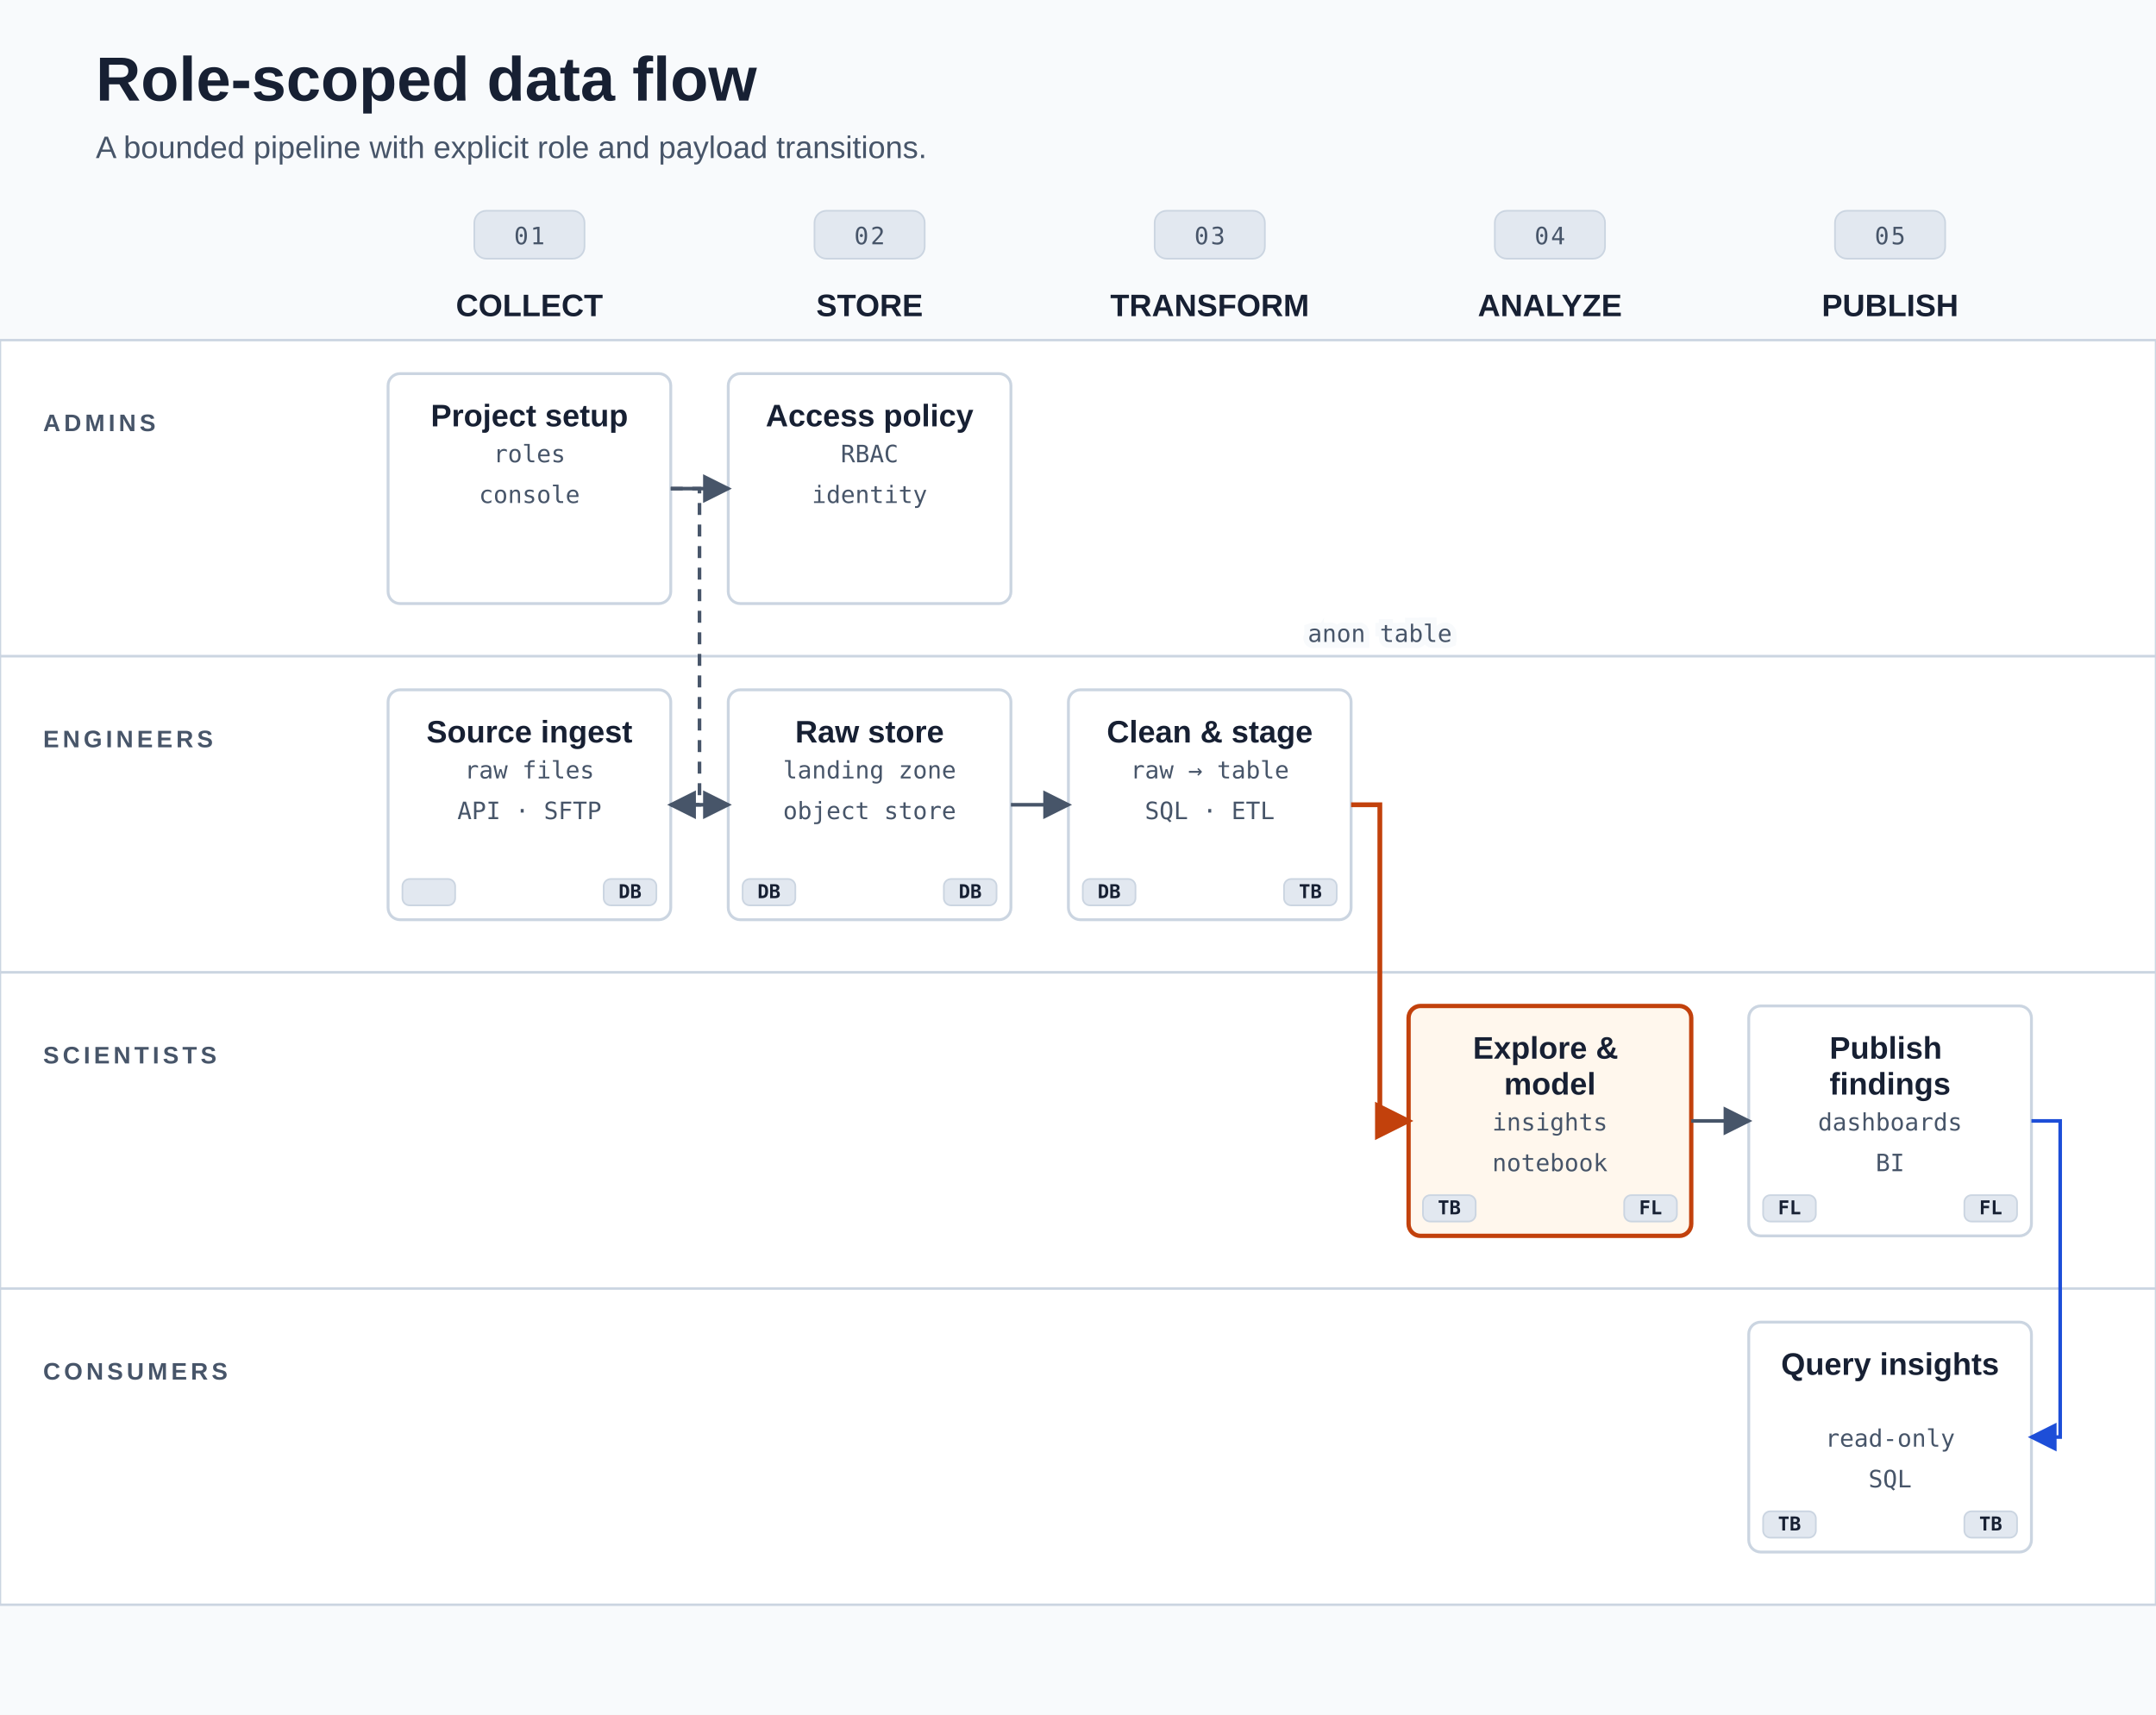
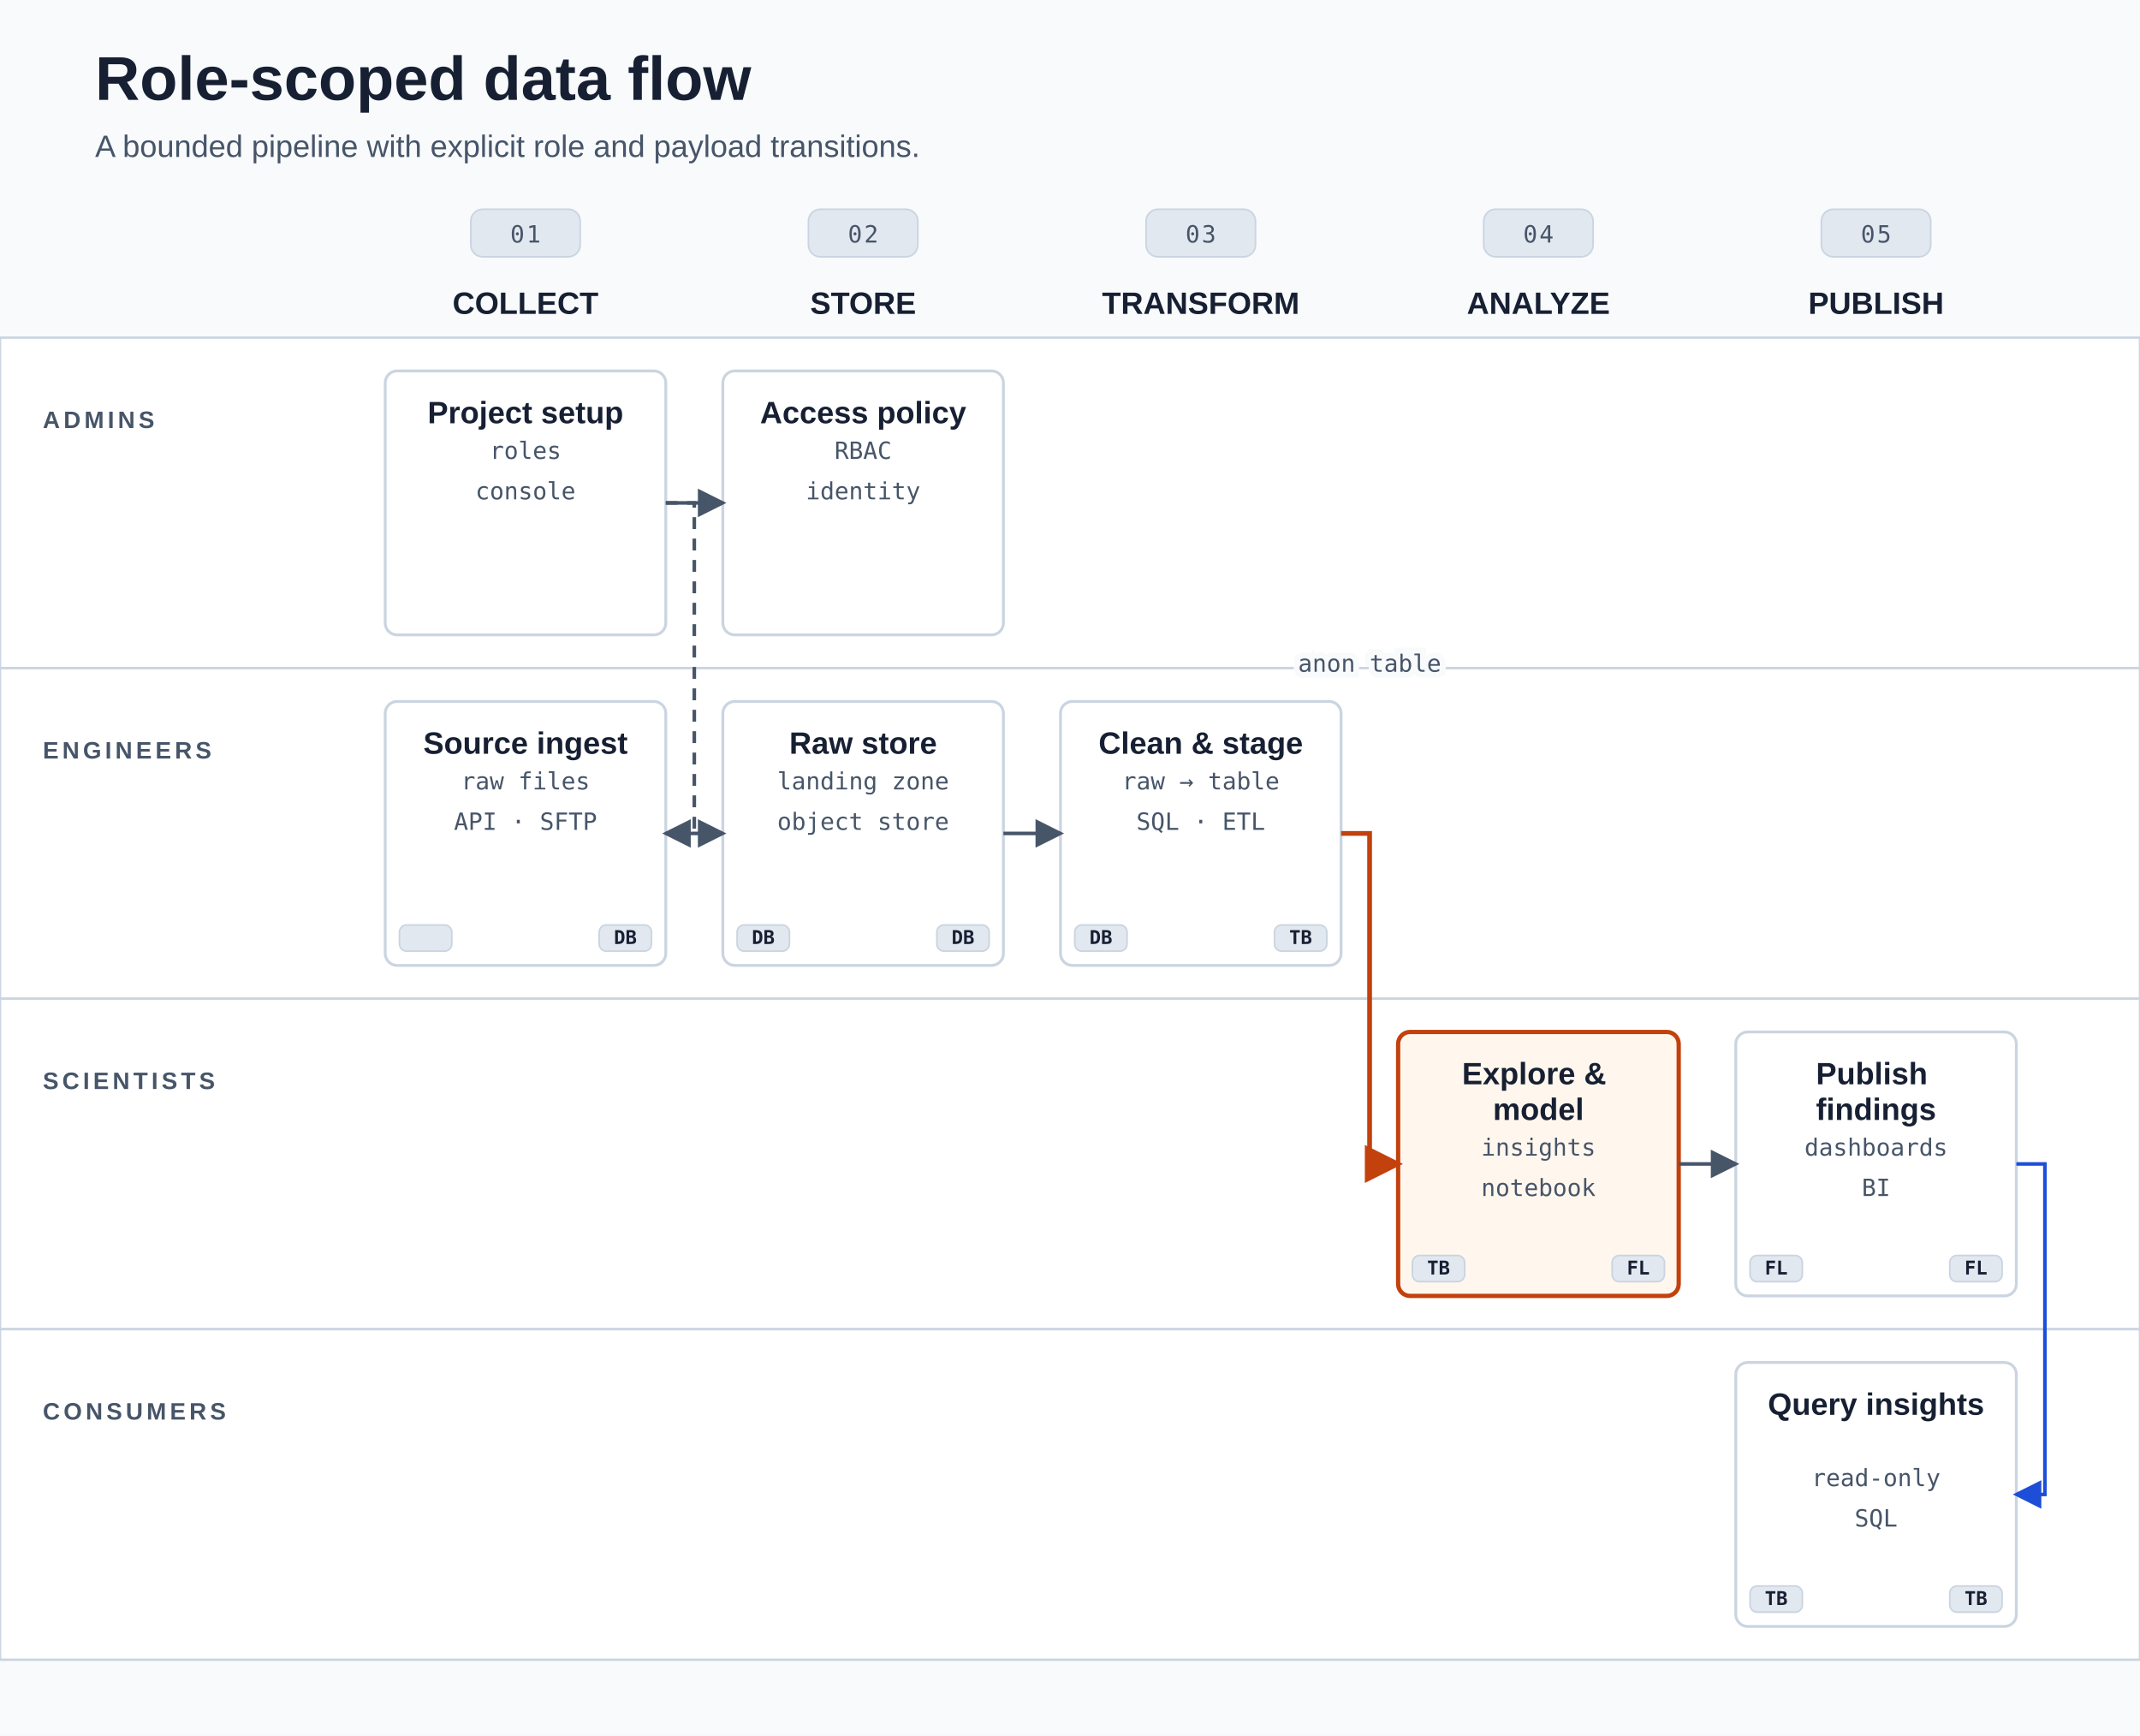
- <svg xmlns="http://www.w3.org/2000/svg" width="900" height="716" viewBox="0 0 900 716" role="img" aria-labelledby="notemd-gallery-data-flow-platform-title notemd-gallery-data-flow-platform-desc" data-notemd-renderer="notemd-reference-layouts@1.1.0" data-layout-safety="notemd-layout-safety@1.0.0">
+ <svg xmlns="http://www.w3.org/2000/svg" width="900" height="730" viewBox="0 0 900 730" role="img" aria-labelledby="notemd-gallery-data-flow-platform-title notemd-gallery-data-flow-platform-desc" data-notemd-renderer="notemd-reference-layouts@1.1.0" data-layout-safety="notemd-layout-safety@1.0.0">
  <style>
        .ref-canvas { fill: #f8fafc; }
        .ref-title { fill: #172033; font: 700 26px "Segoe UI", Arial, sans-serif; }
        .ref-summary { fill: #475569; font: 13px "Segoe UI", Arial, sans-serif; }
        .ref-zone { fill: #ffffff; stroke: #cbd5e1; stroke-width: 1; }
        .ref-zone-label { fill: #475569; font: 700 10px "Segoe UI", Arial, sans-serif; letter-spacing: 1.5px; }
        .ref-node { fill: #ffffff; stroke: #cbd5e1; stroke-width: 1.2; }
        .ref-node.focal { fill: #fff7ed; stroke: #c2410c; stroke-width: 1.8; }
        .ref-node.external { stroke-dasharray: 5 4; }
        .ref-node-label { fill: #172033; font: 600 13px "Segoe UI", Arial, sans-serif; }
        .ref-header-label { fill: #ffffff; font: 600 11px "Segoe UI", Arial, sans-serif; }
        .ref-node-sub { fill: #475569; font: 10px Consolas, monospace; }
+         .ref-source-label { fill: #475569; font: 12px "Segoe UI", Arial, sans-serif; }
        .ref-hub-label { fill: #f8fafc; font: 600 13px "Segoe UI", Arial, sans-serif; }
        .ref-hub-sub { fill: #e2e8f0; font: 10px Consolas, monospace; }
        .ref-edge { fill: none; stroke: #475569; stroke-width: 1.5; }
        .ref-edge.accent { stroke: #c2410c; stroke-width: 2; marker-end: url(#notemd-reference-arrow-accent); }
        .ref-edge.link { stroke: #1d4ed8; marker-end: url(#notemd-reference-arrow-link); }
        .ref-edge.trigger { stroke-dasharray: 5 4; }
        .ref-edge.dashed { stroke-dasharray: 5 4; }
        .ref-edge-label { fill: #475569; font: 10px Consolas, monospace; paint-order: stroke; stroke: #f8fafc; stroke-width: 5px; }
        .ref-axis { stroke: #cbd5e1; stroke-width: 1; }
        .ref-axis-label { fill: #475569; font: 10px Consolas, monospace; }
        .ref-chip { fill: #e2e8f0; stroke: #cbd5e1; stroke-width: .7; }
        .ref-chip-text { fill: #172033; font: 700 8px Consolas, monospace; }
        .ref-focal-fill { fill: #fff7ed; stroke: #c2410c; stroke-width: 1.8; }
        .ref-caption { fill: #475569; font: 10px Consolas, monospace; letter-spacing: .8px; }
    </style>
  <defs>
    <marker id="notemd-reference-arrow" markerWidth="8" markerHeight="8" refX="7" refY="4" orient="auto">
      <path d="M0 0 L8 4 L0 8 Z" fill="#475569" />
    </marker>
    <marker id="notemd-reference-arrow-accent" markerWidth="8" markerHeight="8" refX="7" refY="4" orient="auto">
      <path d="M0 0 L8 4 L0 8 Z" fill="#c2410c" />
    </marker>
    <marker id="notemd-reference-arrow-link" markerWidth="8" markerHeight="8" refX="7" refY="4" orient="auto">
      <path d="M0 0 L8 4 L0 8 Z" fill="#1d4ed8" />
    </marker>
  </defs>
-   <rect class="ref-canvas" x="0" y="0" width="900" height="716" />
+   <rect class="ref-canvas" x="0" y="0" width="900" height="730" />
  <text x="40" y="42" text-anchor="start" class="ref-title" data-layout-safety="notemd-layout-safety@1.0.0">
    <tspan x="40" dy="0">Role-scoped data flow</tspan>
  </text>
  <text x="40" y="66" text-anchor="start" class="ref-summary" data-layout-safety="notemd-layout-safety@1.0.0">
    <tspan x="40" dy="0">A bounded pipeline with explicit role and payload transitions.</tspan>
  </text>
  <g id="reference-step-collect">
    <rect class="ref-chip" x="198" y="88" width="46" height="20" rx="5" />
    <text class="ref-caption" x="221" y="102" text-anchor="middle">01</text>
    <text x="221" y="132" text-anchor="middle" class="ref-node-label" data-layout-safety="notemd-layout-safety@1.0.0">
      <tspan x="221" dy="0">COLLECT</tspan>
    </text>
  </g>
  <g id="reference-step-store">
    <rect class="ref-chip" x="340" y="88" width="46" height="20" rx="5" />
    <text class="ref-caption" x="363" y="102" text-anchor="middle">02</text>
    <text x="363" y="132" text-anchor="middle" class="ref-node-label" data-layout-safety="notemd-layout-safety@1.0.0">
      <tspan x="363" dy="0">STORE</tspan>
    </text>
  </g>
  <g id="reference-step-transform">
    <rect class="ref-chip" x="482" y="88" width="46" height="20" rx="5" />
    <text class="ref-caption" x="505" y="102" text-anchor="middle">03</text>
    <text x="505" y="132" text-anchor="middle" class="ref-node-label" data-layout-safety="notemd-layout-safety@1.0.0">
      <tspan x="505" dy="0">TRANSFORM</tspan>
    </text>
  </g>
  <g id="reference-step-analyze">
    <rect class="ref-chip" x="624" y="88" width="46" height="20" rx="5" />
    <text class="ref-caption" x="647" y="102" text-anchor="middle">04</text>
    <text x="647" y="132" text-anchor="middle" class="ref-node-label" data-layout-safety="notemd-layout-safety@1.0.0">
      <tspan x="647" dy="0">ANALYZE</tspan>
    </text>
  </g>
  <g id="reference-step-publish">
    <rect class="ref-chip" x="766" y="88" width="46" height="20" rx="5" />
    <text class="ref-caption" x="789" y="102" text-anchor="middle">05</text>
    <text x="789" y="132" text-anchor="middle" class="ref-node-label" data-layout-safety="notemd-layout-safety@1.0.0">
      <tspan x="789" dy="0">PUBLISH</tspan>
    </text>
  </g>
  <g id="reference-lane-admin">
-     <rect class="ref-zone" x="0" y="142" width="900" height="132" rx="0" />
+     <rect class="ref-zone" x="0" y="142" width="900" height="139" rx="0" />
    <text x="18" y="180" text-anchor="start" class="ref-zone-label" data-layout-safety="notemd-layout-safety@1.0.0">
      <tspan x="18" dy="0">ADMINS</tspan>
    </text>
  </g>
  <g id="reference-lane-engineer">
-     <rect class="ref-zone" x="0" y="274" width="900" height="132" rx="0" />
-     <text x="18" y="312" text-anchor="start" class="ref-zone-label" data-layout-safety="notemd-layout-safety@1.0.0">
+     <rect class="ref-zone" x="0" y="281" width="900" height="139" rx="0" />
+     <text x="18" y="319" text-anchor="start" class="ref-zone-label" data-layout-safety="notemd-layout-safety@1.0.0">
      <tspan x="18" dy="0">ENGINEERS</tspan>
    </text>
  </g>
  <g id="reference-lane-scientist">
-     <rect class="ref-zone" x="0" y="406" width="900" height="132" rx="0" />
-     <text x="18" y="444" text-anchor="start" class="ref-zone-label" data-layout-safety="notemd-layout-safety@1.0.0">
+     <rect class="ref-zone" x="0" y="420" width="900" height="139" rx="0" />
+     <text x="18" y="458" text-anchor="start" class="ref-zone-label" data-layout-safety="notemd-layout-safety@1.0.0">
      <tspan x="18" dy="0">SCIENTISTS</tspan>
    </text>
  </g>
  <g id="reference-lane-consumer">
-     <rect class="ref-zone" x="0" y="538" width="900" height="132" rx="0" />
-     <text x="18" y="576" text-anchor="start" class="ref-zone-label" data-layout-safety="notemd-layout-safety@1.0.0">
+     <rect class="ref-zone" x="0" y="559" width="900" height="139" rx="0" />
+     <text x="18" y="597" text-anchor="start" class="ref-zone-label" data-layout-safety="notemd-layout-safety@1.0.0">
      <tspan x="18" dy="0">CONSUMERS</tspan>
    </text>
  </g>
  <g id="reference-cell-admin-collect">
-     <rect class="ref-node" x="162" y="156" width="118" height="96" rx="5" />
+     <rect class="ref-node" x="162" y="156" width="118" height="111" rx="5" />
    <text x="221" y="178" text-anchor="middle" class="ref-node-label" data-layout-safety="notemd-layout-safety@1.0.0">
      <tspan x="221" dy="0">Project setup</tspan>
    </text>
    <text x="221" y="193" text-anchor="middle" class="ref-node-sub" data-layout-safety="notemd-layout-safety@1.0.0">
      <tspan x="221" dy="0">roles</tspan>
    </text>
    <text x="221" y="210" text-anchor="middle" class="ref-node-sub" data-layout-safety="notemd-layout-safety@1.0.0">
      <tspan x="221" dy="0">console</tspan>
    </text>
  </g>
  <g id="reference-cell-admin-store">
-     <rect class="ref-node" x="304" y="156" width="118" height="96" rx="5" />
+     <rect class="ref-node" x="304" y="156" width="118" height="111" rx="5" />
    <text x="363" y="178" text-anchor="middle" class="ref-node-label" data-layout-safety="notemd-layout-safety@1.0.0">
      <tspan x="363" dy="0">Access policy</tspan>
    </text>
    <text x="363" y="193" text-anchor="middle" class="ref-node-sub" data-layout-safety="notemd-layout-safety@1.0.0">
      <tspan x="363" dy="0">RBAC</tspan>
    </text>
    <text x="363" y="210" text-anchor="middle" class="ref-node-sub" data-layout-safety="notemd-layout-safety@1.0.0">
      <tspan x="363" dy="0">identity</tspan>
    </text>
  </g>
  <g id="reference-cell-engineer-collect">
-     <rect class="ref-node" x="162" y="288" width="118" height="96" rx="5" />
-     <text x="221" y="310" text-anchor="middle" class="ref-node-label" data-layout-safety="notemd-layout-safety@1.0.0">
+     <rect class="ref-node" x="162" y="295" width="118" height="111" rx="5" />
+     <text x="221" y="317" text-anchor="middle" class="ref-node-label" data-layout-safety="notemd-layout-safety@1.0.0">
      <tspan x="221" dy="0">Source ingest</tspan>
    </text>
-     <text x="221" y="325" text-anchor="middle" class="ref-node-sub" data-layout-safety="notemd-layout-safety@1.0.0">
+     <text x="221" y="332" text-anchor="middle" class="ref-node-sub" data-layout-safety="notemd-layout-safety@1.0.0">
      <tspan x="221" dy="0">raw files</tspan>
    </text>
-     <text x="221" y="342" text-anchor="middle" class="ref-node-sub" data-layout-safety="notemd-layout-safety@1.0.0">
+     <text x="221" y="349" text-anchor="middle" class="ref-node-sub" data-layout-safety="notemd-layout-safety@1.0.0">
      <tspan x="221" dy="0">API · SFTP</tspan>
    </text>
-     <rect class="ref-chip" x="168" y="367" width="22" height="11" rx="3" />
-     <text class="ref-chip-text" x="179" y="375" text-anchor="middle" />
-     <rect class="ref-chip" x="252" y="367" width="22" height="11" rx="3" />
-     <text class="ref-chip-text" x="263" y="375" text-anchor="middle">DB</text>
+     <rect class="ref-chip" x="168" y="389" width="22" height="11" rx="3" />
+     <text class="ref-chip-text" x="179" y="397" text-anchor="middle" />
+     <rect class="ref-chip" x="252" y="389" width="22" height="11" rx="3" />
+     <text class="ref-chip-text" x="263" y="397" text-anchor="middle">DB</text>
  </g>
  <g id="reference-cell-engineer-store">
-     <rect class="ref-node" x="304" y="288" width="118" height="96" rx="5" />
-     <text x="363" y="310" text-anchor="middle" class="ref-node-label" data-layout-safety="notemd-layout-safety@1.0.0">
+     <rect class="ref-node" x="304" y="295" width="118" height="111" rx="5" />
+     <text x="363" y="317" text-anchor="middle" class="ref-node-label" data-layout-safety="notemd-layout-safety@1.0.0">
      <tspan x="363" dy="0">Raw store</tspan>
    </text>
-     <text x="363" y="325" text-anchor="middle" class="ref-node-sub" data-layout-safety="notemd-layout-safety@1.0.0">
+     <text x="363" y="332" text-anchor="middle" class="ref-node-sub" data-layout-safety="notemd-layout-safety@1.0.0">
      <tspan x="363" dy="0">landing zone</tspan>
    </text>
-     <text x="363" y="342" text-anchor="middle" class="ref-node-sub" data-layout-safety="notemd-layout-safety@1.0.0">
+     <text x="363" y="349" text-anchor="middle" class="ref-node-sub" data-layout-safety="notemd-layout-safety@1.0.0">
      <tspan x="363" dy="0">object store</tspan>
    </text>
-     <rect class="ref-chip" x="310" y="367" width="22" height="11" rx="3" />
-     <text class="ref-chip-text" x="321" y="375" text-anchor="middle">DB</text>
-     <rect class="ref-chip" x="394" y="367" width="22" height="11" rx="3" />
-     <text class="ref-chip-text" x="405" y="375" text-anchor="middle">DB</text>
+     <rect class="ref-chip" x="310" y="389" width="22" height="11" rx="3" />
+     <text class="ref-chip-text" x="321" y="397" text-anchor="middle">DB</text>
+     <rect class="ref-chip" x="394" y="389" width="22" height="11" rx="3" />
+     <text class="ref-chip-text" x="405" y="397" text-anchor="middle">DB</text>
  </g>
  <g id="reference-cell-engineer-transform">
-     <rect class="ref-node" x="446" y="288" width="118" height="96" rx="5" />
-     <text x="505" y="310" text-anchor="middle" class="ref-node-label" data-layout-safety="notemd-layout-safety@1.0.0">
+     <rect class="ref-node" x="446" y="295" width="118" height="111" rx="5" />
+     <text x="505" y="317" text-anchor="middle" class="ref-node-label" data-layout-safety="notemd-layout-safety@1.0.0">
      <tspan x="505" dy="0">Clean &amp; stage</tspan>
    </text>
-     <text x="505" y="325" text-anchor="middle" class="ref-node-sub" data-layout-safety="notemd-layout-safety@1.0.0">
+     <text x="505" y="332" text-anchor="middle" class="ref-node-sub" data-layout-safety="notemd-layout-safety@1.0.0">
      <tspan x="505" dy="0">raw → table</tspan>
    </text>
-     <text x="505" y="342" text-anchor="middle" class="ref-node-sub" data-layout-safety="notemd-layout-safety@1.0.0">
+     <text x="505" y="349" text-anchor="middle" class="ref-node-sub" data-layout-safety="notemd-layout-safety@1.0.0">
      <tspan x="505" dy="0">SQL · ETL</tspan>
    </text>
-     <rect class="ref-chip" x="452" y="367" width="22" height="11" rx="3" />
-     <text class="ref-chip-text" x="463" y="375" text-anchor="middle">DB</text>
-     <rect class="ref-chip" x="536" y="367" width="22" height="11" rx="3" />
-     <text class="ref-chip-text" x="547" y="375" text-anchor="middle">TB</text>
+     <rect class="ref-chip" x="452" y="389" width="22" height="11" rx="3" />
+     <text class="ref-chip-text" x="463" y="397" text-anchor="middle">DB</text>
+     <rect class="ref-chip" x="536" y="389" width="22" height="11" rx="3" />
+     <text class="ref-chip-text" x="547" y="397" text-anchor="middle">TB</text>
  </g>
  <g id="reference-cell-scientist-analyze">
-     <rect class="ref-node focal" x="588" y="420" width="118" height="96" rx="5" />
-     <text x="647" y="442" text-anchor="middle" class="ref-node-label" data-layout-safety="notemd-layout-safety@1.0.0">
+     <rect class="ref-node focal" x="588" y="434" width="118" height="111" rx="5" />
+     <text x="647" y="456" text-anchor="middle" class="ref-node-label" data-layout-safety="notemd-layout-safety@1.0.0">
      <tspan x="647" dy="0">Explore &amp;</tspan>
      <tspan x="647" dy="15">model</tspan>
    </text>
-     <text x="647" y="472" text-anchor="middle" class="ref-node-sub" data-layout-safety="notemd-layout-safety@1.0.0">
+     <text x="647" y="486" text-anchor="middle" class="ref-node-sub" data-layout-safety="notemd-layout-safety@1.0.0">
      <tspan x="647" dy="0">insights</tspan>
    </text>
-     <text x="647" y="489" text-anchor="middle" class="ref-node-sub" data-layout-safety="notemd-layout-safety@1.0.0">
+     <text x="647" y="503" text-anchor="middle" class="ref-node-sub" data-layout-safety="notemd-layout-safety@1.0.0">
      <tspan x="647" dy="0">notebook</tspan>
    </text>
-     <rect class="ref-chip" x="594" y="499" width="22" height="11" rx="3" />
-     <text class="ref-chip-text" x="605" y="507" text-anchor="middle">TB</text>
-     <rect class="ref-chip" x="678" y="499" width="22" height="11" rx="3" />
-     <text class="ref-chip-text" x="689" y="507" text-anchor="middle">FL</text>
+     <rect class="ref-chip" x="594" y="528" width="22" height="11" rx="3" />
+     <text class="ref-chip-text" x="605" y="536" text-anchor="middle">TB</text>
+     <rect class="ref-chip" x="678" y="528" width="22" height="11" rx="3" />
+     <text class="ref-chip-text" x="689" y="536" text-anchor="middle">FL</text>
  </g>
  <g id="reference-cell-scientist-publish">
-     <rect class="ref-node" x="730" y="420" width="118" height="96" rx="5" />
-     <text x="789" y="442" text-anchor="middle" class="ref-node-label" data-layout-safety="notemd-layout-safety@1.0.0">
+     <rect class="ref-node" x="730" y="434" width="118" height="111" rx="5" />
+     <text x="789" y="456" text-anchor="middle" class="ref-node-label" data-layout-safety="notemd-layout-safety@1.0.0">
      <tspan x="789" dy="0">Publish</tspan>
      <tspan x="789" dy="15">findings</tspan>
    </text>
-     <text x="789" y="472" text-anchor="middle" class="ref-node-sub" data-layout-safety="notemd-layout-safety@1.0.0">
+     <text x="789" y="486" text-anchor="middle" class="ref-node-sub" data-layout-safety="notemd-layout-safety@1.0.0">
      <tspan x="789" dy="0">dashboards</tspan>
    </text>
-     <text x="789" y="489" text-anchor="middle" class="ref-node-sub" data-layout-safety="notemd-layout-safety@1.0.0">
+     <text x="789" y="503" text-anchor="middle" class="ref-node-sub" data-layout-safety="notemd-layout-safety@1.0.0">
      <tspan x="789" dy="0">BI</tspan>
    </text>
-     <rect class="ref-chip" x="736" y="499" width="22" height="11" rx="3" />
-     <text class="ref-chip-text" x="747" y="507" text-anchor="middle">FL</text>
-     <rect class="ref-chip" x="820" y="499" width="22" height="11" rx="3" />
-     <text class="ref-chip-text" x="831" y="507" text-anchor="middle">FL</text>
+     <rect class="ref-chip" x="736" y="528" width="22" height="11" rx="3" />
+     <text class="ref-chip-text" x="747" y="536" text-anchor="middle">FL</text>
+     <rect class="ref-chip" x="820" y="528" width="22" height="11" rx="3" />
+     <text class="ref-chip-text" x="831" y="536" text-anchor="middle">FL</text>
  </g>
  <g id="reference-cell-consumer-publish">
-     <rect class="ref-node" x="730" y="552" width="118" height="96" rx="5" />
-     <text x="789" y="574" text-anchor="middle" class="ref-node-label" data-layout-safety="notemd-layout-safety@1.0.0">
+     <rect class="ref-node" x="730" y="573" width="118" height="111" rx="5" />
+     <text x="789" y="595" text-anchor="middle" class="ref-node-label" data-layout-safety="notemd-layout-safety@1.0.0">
      <tspan x="789" dy="0">Query insights</tspan>
    </text>
-     <text x="789" y="604" text-anchor="middle" class="ref-node-sub" data-layout-safety="notemd-layout-safety@1.0.0">
+     <text x="789" y="625" text-anchor="middle" class="ref-node-sub" data-layout-safety="notemd-layout-safety@1.0.0">
      <tspan x="789" dy="0">read-only</tspan>
    </text>
-     <text x="789" y="621" text-anchor="middle" class="ref-node-sub" data-layout-safety="notemd-layout-safety@1.0.0">
+     <text x="789" y="642" text-anchor="middle" class="ref-node-sub" data-layout-safety="notemd-layout-safety@1.0.0">
      <tspan x="789" dy="0">SQL</tspan>
    </text>
-     <rect class="ref-chip" x="736" y="631" width="22" height="11" rx="3" />
-     <text class="ref-chip-text" x="747" y="639" text-anchor="middle">TB</text>
-     <rect class="ref-chip" x="820" y="631" width="22" height="11" rx="3" />
-     <text class="ref-chip-text" x="831" y="639" text-anchor="middle">TB</text>
-   </g>
-   <path id="reference-lane-edge-path-0" class="ref-edge " data-drawio-type="edge" data-drawio-source="admin:collect" data-drawio-target="admin:store" marker-end="url(#notemd-reference-arrow)" d="M 280 204 H 292 V 204 H 304" />
-   <path id="reference-lane-edge-path-1" class="ref-edge trigger dashed" data-drawio-type="edge" data-drawio-source="admin:collect" data-drawio-target="engineer:collect" marker-end="url(#notemd-reference-arrow)" d="M 280 204 H 292 V 336 H 280" />
-   <path id="reference-lane-edge-path-2" class="ref-edge " data-drawio-type="edge" data-drawio-source="engineer:collect" data-drawio-target="engineer:store" marker-end="url(#notemd-reference-arrow)" d="M 280 336 H 292 V 336 H 304" />
-   <path id="reference-lane-edge-path-3" class="ref-edge " data-drawio-type="edge" data-drawio-source="engineer:store" data-drawio-target="engineer:transform" marker-end="url(#notemd-reference-arrow)" d="M 422 336 H 434 V 336 H 446" />
-   <path id="reference-lane-edge-path-4" class="ref-edge accent" data-drawio-type="edge" data-drawio-source="engineer:transform" data-drawio-target="scientist:analyze" marker-end="url(#notemd-reference-arrow-accent)" d="M 564 336 H 576 V 468 H 588" />
-   <path id="reference-lane-edge-path-5" class="ref-edge " data-drawio-type="edge" data-drawio-source="scientist:analyze" data-drawio-target="scientist:publish" marker-end="url(#notemd-reference-arrow)" d="M 706 468 H 718 V 468 H 730" />
-   <path id="reference-lane-edge-path-6" class="ref-edge link" data-drawio-type="edge" data-drawio-source="scientist:publish" data-drawio-target="consumer:publish" marker-end="url(#notemd-reference-arrow-link)" d="M 848 468 H 860 V 600 H 848" />
+     <rect class="ref-chip" x="736" y="667" width="22" height="11" rx="3" />
+     <text class="ref-chip-text" x="747" y="675" text-anchor="middle">TB</text>
+     <rect class="ref-chip" x="820" y="667" width="22" height="11" rx="3" />
+     <text class="ref-chip-text" x="831" y="675" text-anchor="middle">TB</text>
+   </g>
+   <path id="reference-lane-edge-path-0" class="ref-edge " data-drawio-type="edge" data-drawio-source="admin:collect" data-drawio-target="admin:store" marker-end="url(#notemd-reference-arrow)" d="M 280 211.5 H 292 V 211.5 H 304" />
+   <path id="reference-lane-edge-path-1" class="ref-edge trigger dashed" data-drawio-type="edge" data-drawio-source="admin:collect" data-drawio-target="engineer:collect" marker-end="url(#notemd-reference-arrow)" d="M 280 211.5 H 292 V 350.5 H 280" />
+   <path id="reference-lane-edge-path-2" class="ref-edge " data-drawio-type="edge" data-drawio-source="engineer:collect" data-drawio-target="engineer:store" marker-end="url(#notemd-reference-arrow)" d="M 280 350.5 H 292 V 350.5 H 304" />
+   <path id="reference-lane-edge-path-3" class="ref-edge " data-drawio-type="edge" data-drawio-source="engineer:store" data-drawio-target="engineer:transform" marker-end="url(#notemd-reference-arrow)" d="M 422 350.5 H 434 V 350.5 H 446" />
+   <path id="reference-lane-edge-path-4" class="ref-edge accent" data-drawio-type="edge" data-drawio-source="engineer:transform" data-drawio-target="scientist:analyze" marker-end="url(#notemd-reference-arrow-accent)" d="M 564 350.5 H 576 V 489.5 H 588" />
+   <path id="reference-lane-edge-path-5" class="ref-edge " data-drawio-type="edge" data-drawio-source="scientist:analyze" data-drawio-target="scientist:publish" marker-end="url(#notemd-reference-arrow)" d="M 706 489.5 H 718 V 489.5 H 730" />
+   <path id="reference-lane-edge-path-6" class="ref-edge link" data-drawio-type="edge" data-drawio-source="scientist:publish" data-drawio-target="consumer:publish" marker-end="url(#notemd-reference-arrow-link)" d="M 848 489.5 H 860 V 628.5 H 848" />
  <g id="reference-lane-edge-4" data-drawio-type="edge" data-drawio-source="engineer:transform" data-drawio-target="scientist:analyze">
-     <text class="ref-edge-label" x="576" y="268" text-anchor="middle">anon table</text>
+     <text class="ref-edge-label" x="576" y="282.5" text-anchor="middle">anon table</text>
  </g>
</svg>
